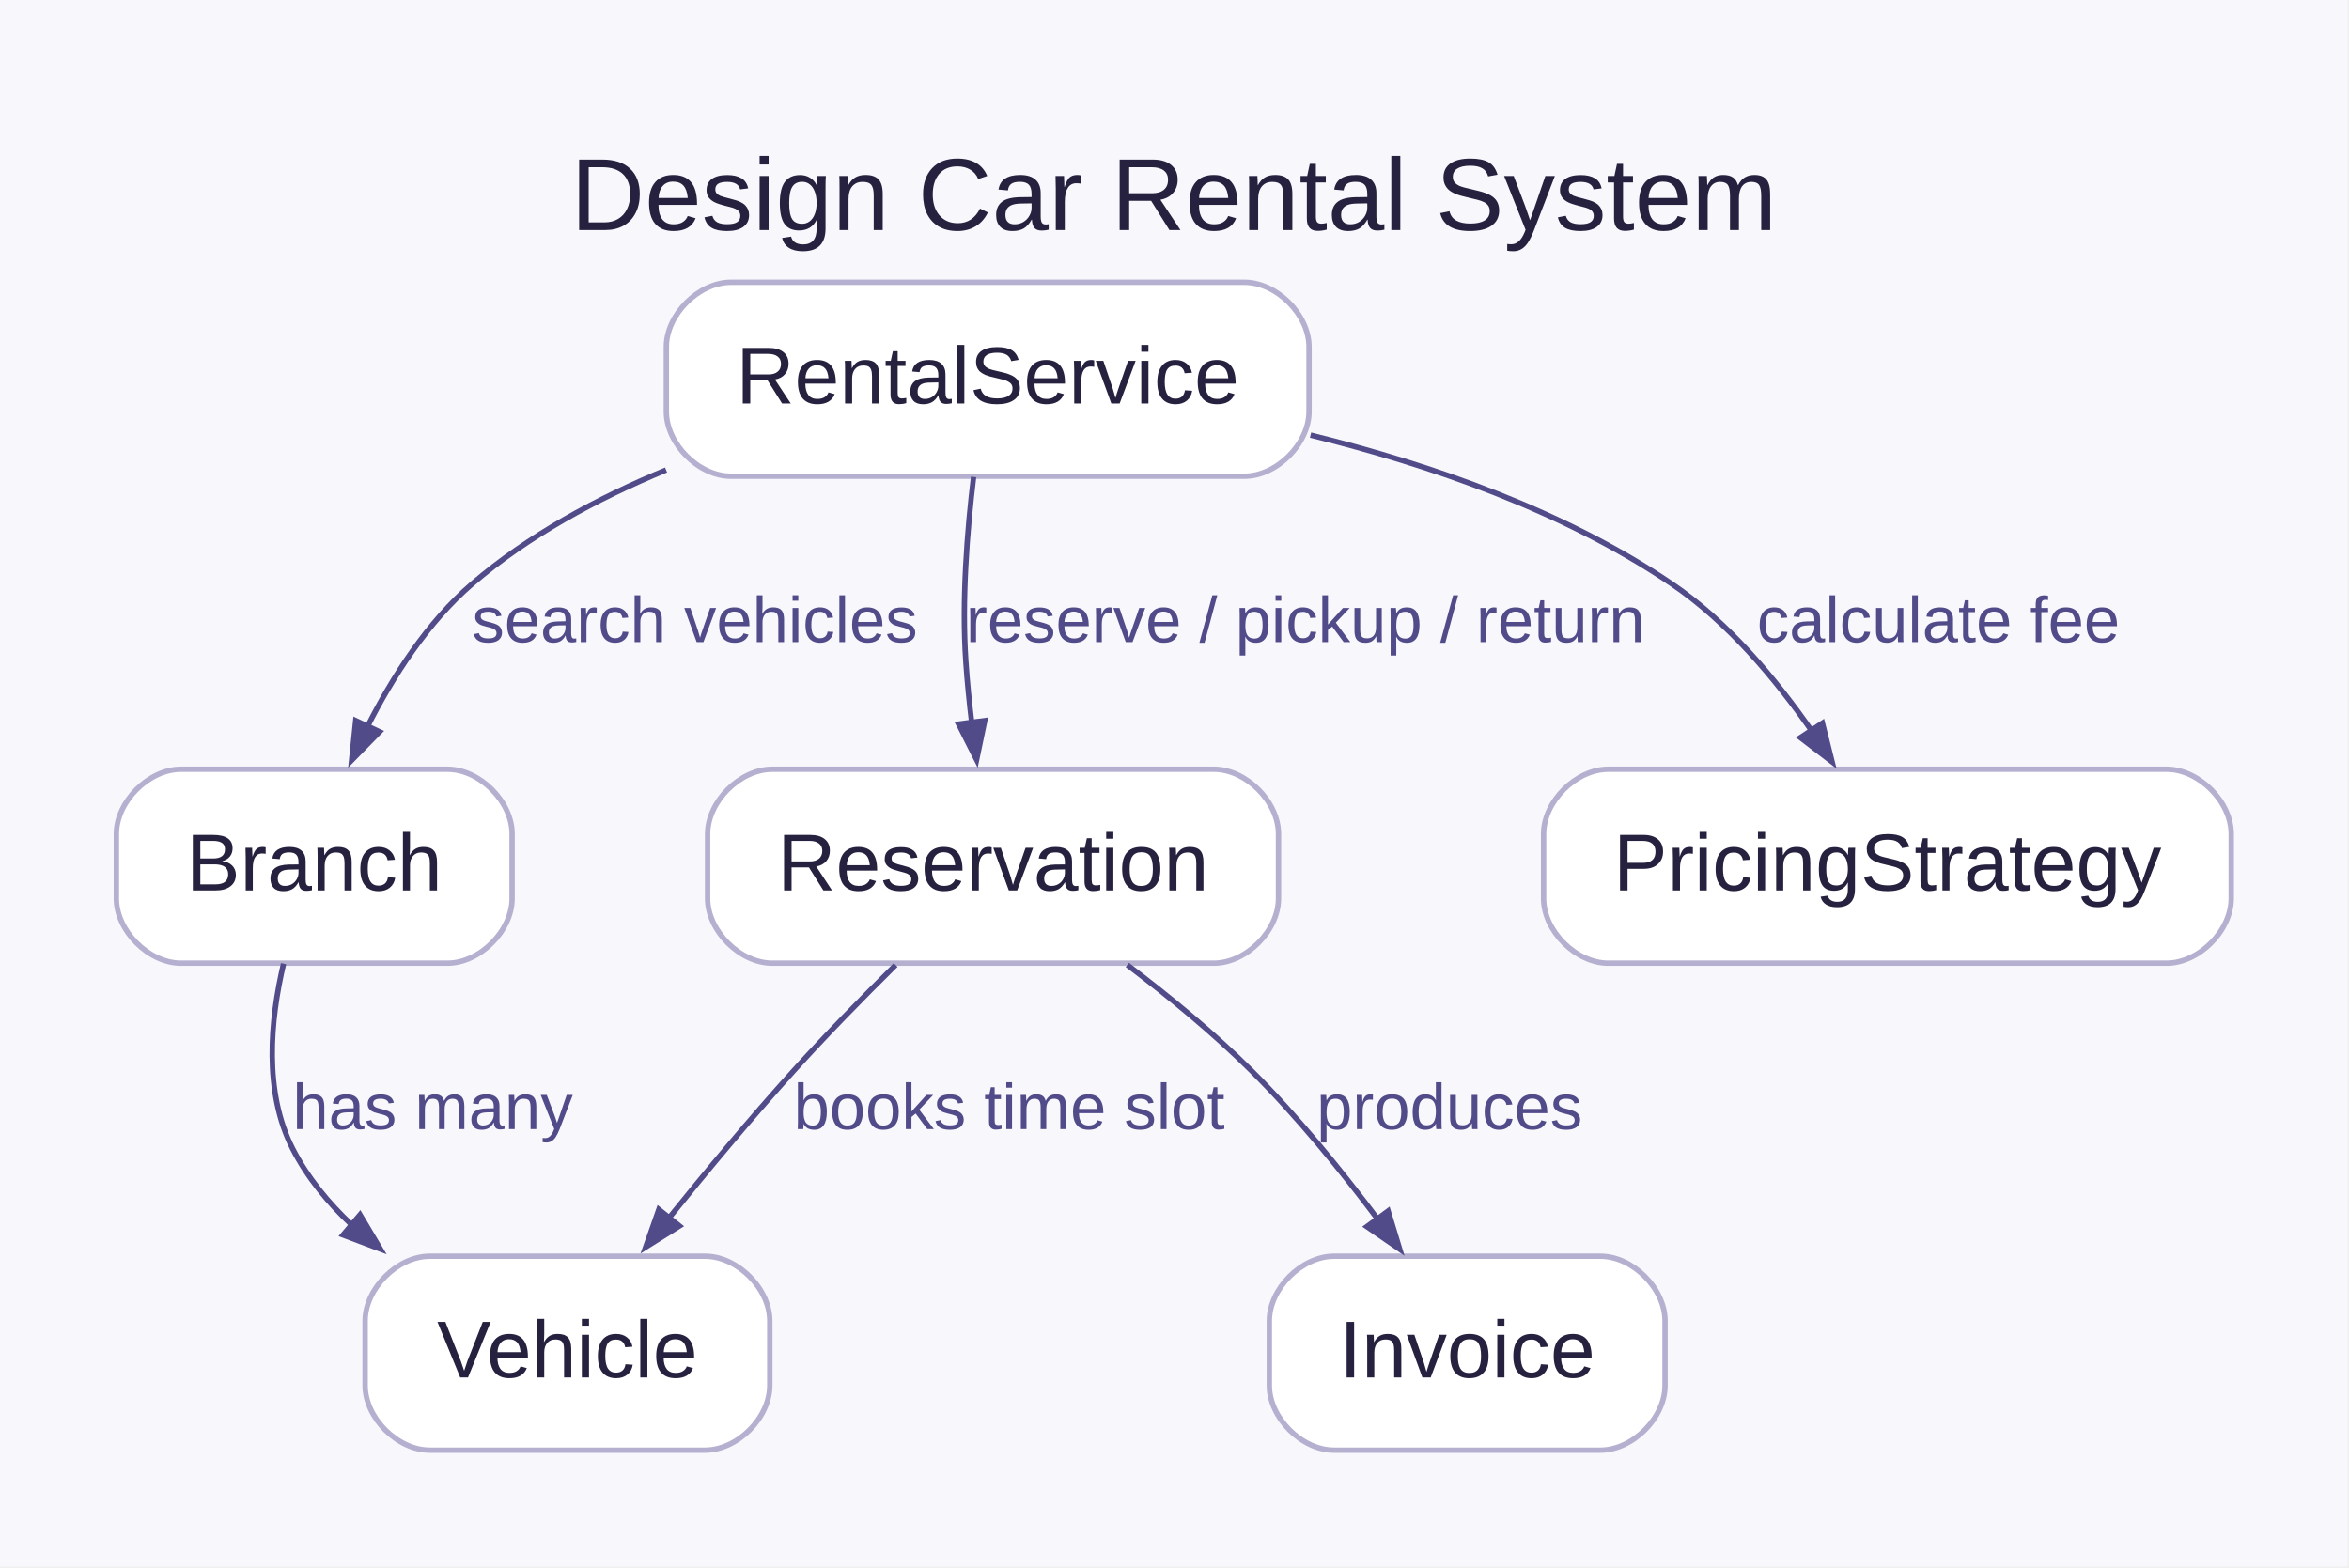
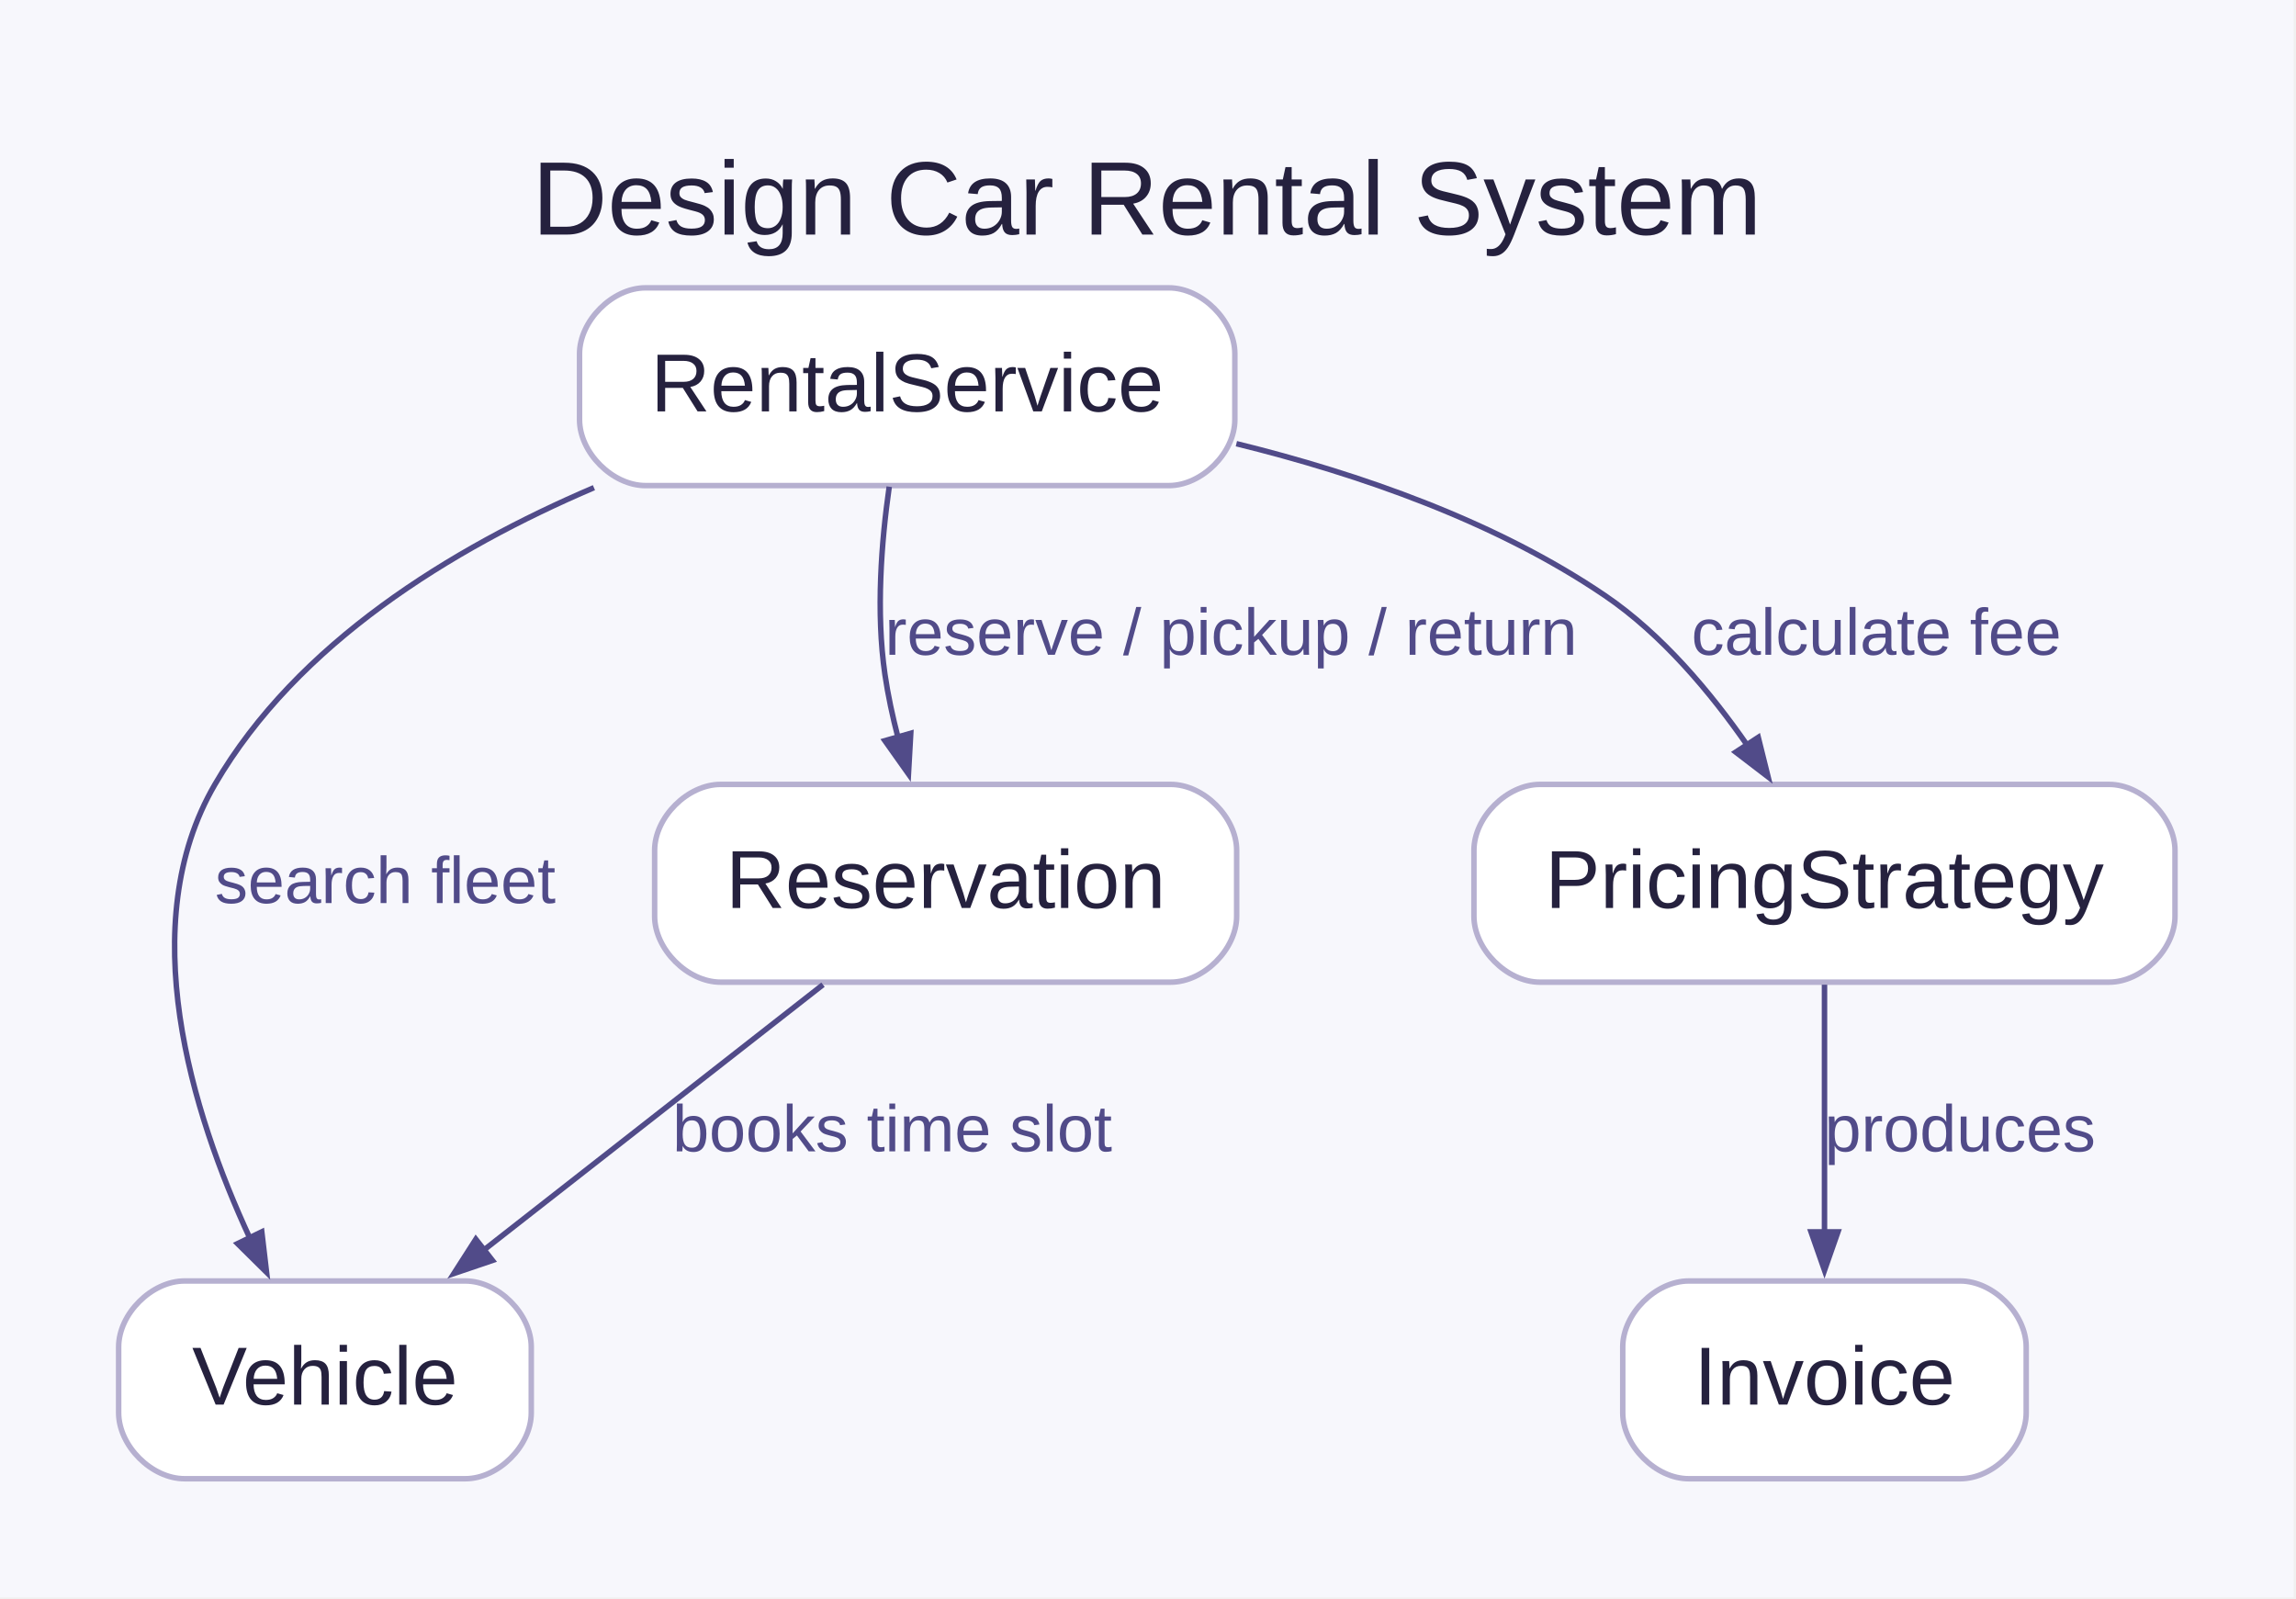
- <svg xmlns="http://www.w3.org/2000/svg" width="436pt" height="291pt" viewBox="0.00 0.00 436.00 291.00" role="img" aria-labelledby="answer-title answer-desc">
+ <svg xmlns="http://www.w3.org/2000/svg" width="418pt" height="291pt" viewBox="0.00 0.00 418.00 291.00" role="img" aria-labelledby="answer-title answer-desc">
  <g id="graph0" class="graph" transform="scale(1 1) rotate(0) translate(21.6 269.2)">
-     <polygon fill="#f7f7fc" stroke="none" points="-21.6,21.6 -21.6,-269.2 414.14,-269.2 414.14,21.6 -21.6,21.6" />
-     <text xml:space="preserve" text-anchor="middle" x="196.27" y="-226.5" font-family="Arial" font-size="19.00" fill="#25213e">Design Car Rental System</text>
+     <polygon fill="#f7f7fc" stroke="none" points="-21.6,21.6 -21.6,-269.2 395.97,-269.2 395.97,21.6 -21.6,21.6" />
+     <text xml:space="preserve" text-anchor="middle" x="187.19" y="-226.5" font-family="Arial" font-size="19.00" fill="#25213e">Design Car Rental System</text>
    <g id="node1" class="node">
-       <path fill="#ffffff" stroke="#b6b0d0" d="M209.37,-216.8C209.37,-216.8 114.08,-216.8 114.08,-216.8 108.08,-216.8 102.08,-210.8 102.08,-204.8 102.08,-204.8 102.08,-192.8 102.08,-192.8 102.08,-186.8 108.08,-180.8 114.08,-180.8 114.08,-180.8 209.37,-180.8 209.37,-180.8 215.37,-180.8 221.37,-186.8 221.37,-192.8 221.37,-192.8 221.37,-204.8 221.37,-204.8 221.37,-210.8 215.37,-216.8 209.37,-216.8" />
-       <text xml:space="preserve" text-anchor="middle" x="161.72" y="-194.3" font-family="Arial" font-size="15.00" fill="#25213e">RentalService</text>
+       <path fill="#ffffff" stroke="#b6b0d0" d="M191.21,-216.8C191.21,-216.8 95.91,-216.8 95.91,-216.8 89.91,-216.8 83.91,-210.8 83.91,-204.8 83.91,-204.8 83.91,-192.8 83.91,-192.8 83.91,-186.8 89.91,-180.8 95.91,-180.8 95.91,-180.8 191.21,-180.8 191.21,-180.8 197.21,-180.8 203.21,-186.8 203.21,-192.8 203.21,-192.8 203.21,-204.8 203.21,-204.8 203.21,-210.8 197.21,-216.8 191.21,-216.8" />
+       <text xml:space="preserve" text-anchor="middle" x="143.56" y="-194.3" font-family="Arial" font-size="15.00" fill="#25213e">RentalService</text>
    </g>
    <g id="node2" class="node">
-       <path fill="#ffffff" stroke="#b6b0d0" d="M61.45,-126.4C61.45,-126.4 12,-126.4 12,-126.4 6,-126.4 0,-120.4 0,-114.4 0,-114.4 0,-102.4 0,-102.4 0,-96.4 6,-90.4 12,-90.4 12,-90.4 61.45,-90.4 61.45,-90.4 67.45,-90.4 73.45,-96.4 73.45,-102.4 73.45,-102.4 73.45,-114.4 73.45,-114.4 73.45,-120.4 67.45,-126.4 61.45,-126.4" />
-       <text xml:space="preserve" text-anchor="middle" x="36.72" y="-103.9" font-family="Arial" font-size="15.00" fill="#25213e">Branch</text>
+       <path fill="#ffffff" stroke="#b6b0d0" d="M63.12,-36C63.12,-36 12,-36 12,-36 6,-36 0,-30 0,-24 0,-24 0,-12 0,-12 0,-6 6,0 12,0 12,0 63.12,0 63.12,0 69.12,0 75.12,-6 75.12,-12 75.12,-12 75.12,-24 75.12,-24 75.12,-30 69.12,-36 63.12,-36" />
+       <text xml:space="preserve" text-anchor="middle" x="37.56" y="-13.5" font-family="Arial" font-size="15.00" fill="#25213e">Vehicle</text>
    </g>
    <g id="edge1" class="edge">
-       <path fill="none" stroke="#514b89" d="M102.03,-181.96C89.21,-176.66 76.41,-169.75 66.02,-160.8 57.75,-153.68 51.3,-143.62 46.58,-134.28" />
-       <polygon fill="#514b89" stroke="#514b89" points="48.85,-133.36 43.66,-128.06 44.42,-135.43 48.85,-133.36" />
-       <text xml:space="preserve" text-anchor="middle" x="107.37" y="-150" font-family="Arial" font-size="12.00" fill="#514b89">search vehicles</text>
+       <path fill="none" stroke="#514b89" d="M86.53,-180.42C60.65,-169.36 32.53,-152.15 17.53,-126.4 2.66,-100.89 13.28,-66.7 23.88,-43.81" />
+       <polygon fill="#514b89" stroke="#514b89" points="26.06,-44.95 26.93,-37.58 21.65,-42.8 26.06,-44.95" />
+       <text xml:space="preserve" text-anchor="middle" x="48.54" y="-104.8" font-family="Arial" font-size="12.00" fill="#514b89">search fleet</text>
+     </g>
+     <g id="node3" class="node">
+       <path fill="#ffffff" stroke="#b6b0d0" d="M191.54,-126.4C191.54,-126.4 109.58,-126.4 109.58,-126.4 103.58,-126.4 97.58,-120.4 97.58,-114.4 97.58,-114.4 97.58,-102.4 97.58,-102.4 97.58,-96.4 103.58,-90.4 109.58,-90.4 109.58,-90.4 191.54,-90.4 191.54,-90.4 197.54,-90.4 203.54,-96.4 203.54,-102.4 203.54,-102.4 203.54,-114.4 203.54,-114.4 203.54,-120.4 197.54,-126.4 191.54,-126.4" />
+       <text xml:space="preserve" text-anchor="middle" x="150.56" y="-103.9" font-family="Arial" font-size="15.00" fill="#25213e">Reservation</text>
+     </g>
+     <g id="edge2" class="edge">
+       <path fill="none" stroke="#514b89" d="M140.29,-180.6C138.86,-170.59 137.85,-157.74 139.51,-146.4 140.06,-142.64 140.9,-138.73 141.89,-134.93" />
+       <polygon fill="#514b89" stroke="#514b89" points="144.21,-135.71 143.79,-128.31 139.5,-134.36 144.21,-135.71" />
+       <text xml:space="preserve" text-anchor="middle" x="202.53" y="-150" font-family="Arial" font-size="12.00" fill="#514b89">reserve / pickup / return</text>
    </g>
    <g id="node4" class="node">
-       <path fill="#ffffff" stroke="#b6b0d0" d="M203.7,-126.4C203.7,-126.4 121.74,-126.4 121.74,-126.4 115.74,-126.4 109.74,-120.4 109.74,-114.4 109.74,-114.4 109.74,-102.4 109.74,-102.4 109.74,-96.4 115.74,-90.4 121.74,-90.4 121.74,-90.4 203.7,-90.4 203.7,-90.4 209.7,-90.4 215.7,-96.4 215.7,-102.4 215.7,-102.4 215.7,-114.4 215.7,-114.4 215.7,-120.4 209.7,-126.4 203.7,-126.4" />
-       <text xml:space="preserve" text-anchor="middle" x="162.72" y="-103.9" font-family="Arial" font-size="15.00" fill="#25213e">Reservation</text>
+       <path fill="#ffffff" stroke="#b6b0d0" d="M362.37,-126.4C362.37,-126.4 258.74,-126.4 258.74,-126.4 252.74,-126.4 246.74,-120.4 246.74,-114.4 246.74,-114.4 246.74,-102.4 246.74,-102.4 246.74,-96.4 252.74,-90.4 258.74,-90.4 258.74,-90.4 362.37,-90.4 362.37,-90.4 368.37,-90.4 374.37,-96.4 374.37,-102.4 374.37,-102.4 374.37,-114.4 374.37,-114.4 374.37,-120.4 368.37,-126.4 362.37,-126.4" />
+       <text xml:space="preserve" text-anchor="middle" x="310.56" y="-103.9" font-family="Arial" font-size="15.00" fill="#25213e">PricingStrategy</text>
+     </g>
+     <g id="edge4" class="edge">
+       <path fill="none" stroke="#514b89" d="M203.49,-188.43C225.9,-182.92 250.7,-174.28 270.56,-160.8 280.95,-153.75 289.85,-143.14 296.6,-133.39" />
+       <polygon fill="#514b89" stroke="#514b89" points="298.5,-134.97 300.29,-127.77 294.4,-132.28 298.5,-134.97" />
+       <text xml:space="preserve" text-anchor="middle" x="320.01" y="-150" font-family="Arial" font-size="12.00" fill="#514b89">calculate fee</text>
    </g>
    <g id="edge3" class="edge">
-       <path fill="none" stroke="#514b89" d="M159.11,-180.67C157.91,-170.68 156.89,-157.83 157.67,-146.4 157.92,-142.66 158.32,-138.72 158.78,-134.87" />
-       <polygon fill="#514b89" stroke="#514b89" points="161.18,-135.43 159.67,-128.17 156.32,-134.79 161.18,-135.43" />
-       <text xml:space="preserve" text-anchor="middle" x="220.7" y="-150" font-family="Arial" font-size="12.00" fill="#514b89">reserve / pickup / return</text>
+       <path fill="none" stroke="#514b89" d="M128.23,-89.94C110.51,-76.07 85.61,-56.59 66.38,-41.55" />
+       <polygon fill="#514b89" stroke="#514b89" points="68.05,-39.74 61.03,-37.36 65.03,-43.6 68.05,-39.74" />
+       <text xml:space="preserve" text-anchor="middle" x="140.84" y="-59.6" font-family="Arial" font-size="12.00" fill="#514b89">books time slot</text>
    </g>
    <g id="node5" class="node">
-       <path fill="#ffffff" stroke="#b6b0d0" d="M380.54,-126.4C380.54,-126.4 276.91,-126.4 276.91,-126.4 270.91,-126.4 264.91,-120.4 264.91,-114.4 264.91,-114.4 264.91,-102.4 264.91,-102.4 264.91,-96.4 270.91,-90.4 276.91,-90.4 276.91,-90.4 380.54,-90.4 380.54,-90.4 386.54,-90.4 392.54,-96.4 392.54,-102.4 392.54,-102.4 392.54,-114.4 392.54,-114.4 392.54,-120.4 386.54,-126.4 380.54,-126.4" />
-       <text xml:space="preserve" text-anchor="middle" x="328.72" y="-103.9" font-family="Arial" font-size="15.00" fill="#25213e">PricingStrategy</text>
+       <path fill="#ffffff" stroke="#b6b0d0" d="M335.28,-36C335.28,-36 285.83,-36 285.83,-36 279.83,-36 273.83,-30 273.83,-24 273.83,-24 273.83,-12 273.83,-12 273.83,-6 279.83,0 285.83,0 285.83,0 335.28,0 335.28,0 341.28,0 347.28,-6 347.28,-12 347.28,-12 347.28,-24 347.28,-24 347.28,-30 341.28,-36 335.28,-36" />
+       <text xml:space="preserve" text-anchor="middle" x="310.56" y="-13.5" font-family="Arial" font-size="15.00" fill="#25213e">Invoice</text>
    </g>
    <g id="edge5" class="edge">
-       <path fill="none" stroke="#514b89" d="M221.65,-188.43C244.06,-182.92 268.87,-174.28 288.72,-160.8 299.11,-153.75 308.01,-143.14 314.76,-133.39" />
-       <polygon fill="#514b89" stroke="#514b89" points="316.66,-134.97 318.46,-127.77 312.57,-132.28 316.66,-134.97" />
-       <text xml:space="preserve" text-anchor="middle" x="338.18" y="-150" font-family="Arial" font-size="12.00" fill="#514b89">calculate fee</text>
-     </g>
-     <g id="node3" class="node">
-       <path fill="#ffffff" stroke="#b6b0d0" d="M109.28,-36C109.28,-36 58.17,-36 58.17,-36 52.17,-36 46.17,-30 46.17,-24 46.17,-24 46.17,-12 46.17,-12 46.17,-6 52.17,0 58.17,0 58.17,0 109.28,0 109.28,0 115.28,0 121.28,-6 121.28,-12 121.28,-12 121.28,-24 121.28,-24 121.28,-30 115.28,-36 109.28,-36" />
-       <text xml:space="preserve" text-anchor="middle" x="83.72" y="-13.5" font-family="Arial" font-size="15.00" fill="#25213e">Vehicle</text>
-     </g>
-     <g id="edge2" class="edge">
-       <path fill="none" stroke="#514b89" d="M31.03,-90.31C28.57,-79.86 27.33,-66.52 32.7,-56 35.43,-50.64 39.35,-45.87 43.81,-41.7" />
-       <polygon fill="#514b89" stroke="#514b89" points="45.22,-43.71 49.01,-37.33 42.07,-39.95 45.22,-43.71" />
-       <text xml:space="preserve" text-anchor="middle" x="58.71" y="-59.6" font-family="Arial" font-size="12.00" fill="#514b89">has many</text>
-     </g>
-     <g id="edge4" class="edge">
-       <path fill="none" stroke="#514b89" d="M144.64,-90.06C138.49,-83.98 131.66,-77.01 125.69,-70.4 117.81,-61.69 109.54,-51.76 102.46,-42.96" />
-       <polygon fill="#514b89" stroke="#514b89" points="104.52,-41.62 98.23,-37.68 100.69,-44.68 104.52,-41.62" />
-       <text xml:space="preserve" text-anchor="middle" x="165.71" y="-59.6" font-family="Arial" font-size="12.00" fill="#514b89">books time slot</text>
-     </g>
-     <g id="node6" class="node">
-       <path fill="#ffffff" stroke="#b6b0d0" d="M275.45,-36C275.45,-36 226,-36 226,-36 220,-36 214,-30 214,-24 214,-24 214,-12 214,-12 214,-6 220,0 226,0 226,0 275.45,0 275.45,0 281.45,0 287.45,-6 287.45,-12 287.45,-12 287.45,-24 287.45,-24 287.45,-30 281.45,-36 275.45,-36" />
-       <text xml:space="preserve" text-anchor="middle" x="250.72" y="-13.5" font-family="Arial" font-size="15.00" fill="#25213e">Invoice</text>
-     </g>
-     <g id="edge6" class="edge">
-       <path fill="none" stroke="#514b89" d="M187.64,-90.08C195.38,-84.22 203.71,-77.38 210.72,-70.4 219.15,-62.01 227.41,-51.84 234.21,-42.76" />
-       <polygon fill="#514b89" stroke="#514b89" points="236.05,-44.4 238.21,-37.3 232.1,-41.5 236.05,-44.4" />
-       <text xml:space="preserve" text-anchor="middle" x="247.44" y="-59.6" font-family="Arial" font-size="12.00" fill="#514b89">produces</text>
+       <path fill="none" stroke="#514b89" d="M310.56,-89.94C310.56,-76.98 310.56,-59.12 310.56,-44.56" />
+       <polygon fill="#514b89" stroke="#514b89" points="313.01,-44.94 310.56,-37.94 308.11,-44.94 313.01,-44.94" />
+       <text xml:space="preserve" text-anchor="middle" x="335.24" y="-59.6" font-family="Arial" font-size="12.00" fill="#514b89">produces</text>
    </g>
  </g>
</svg>
